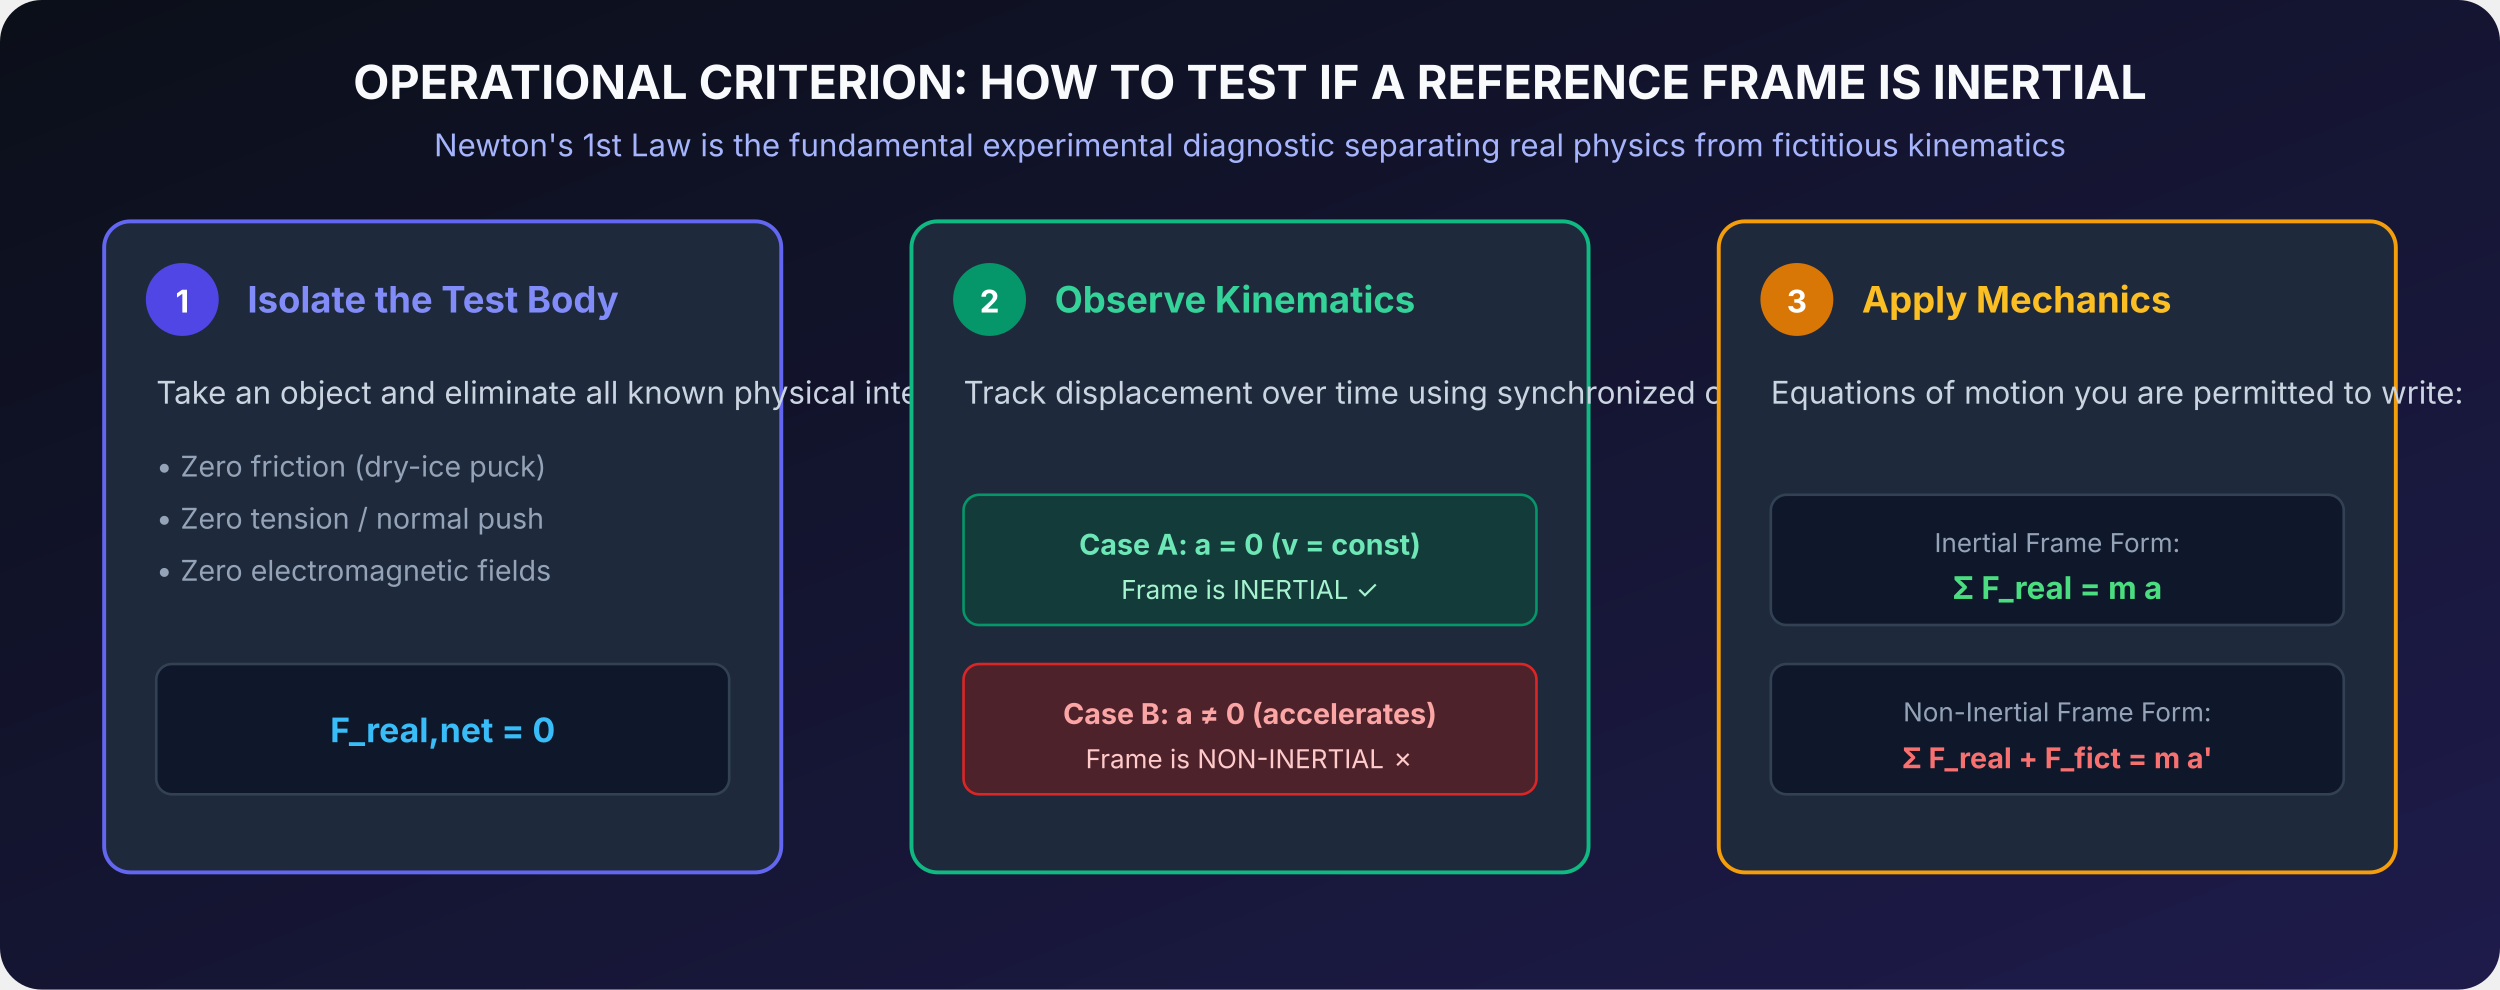
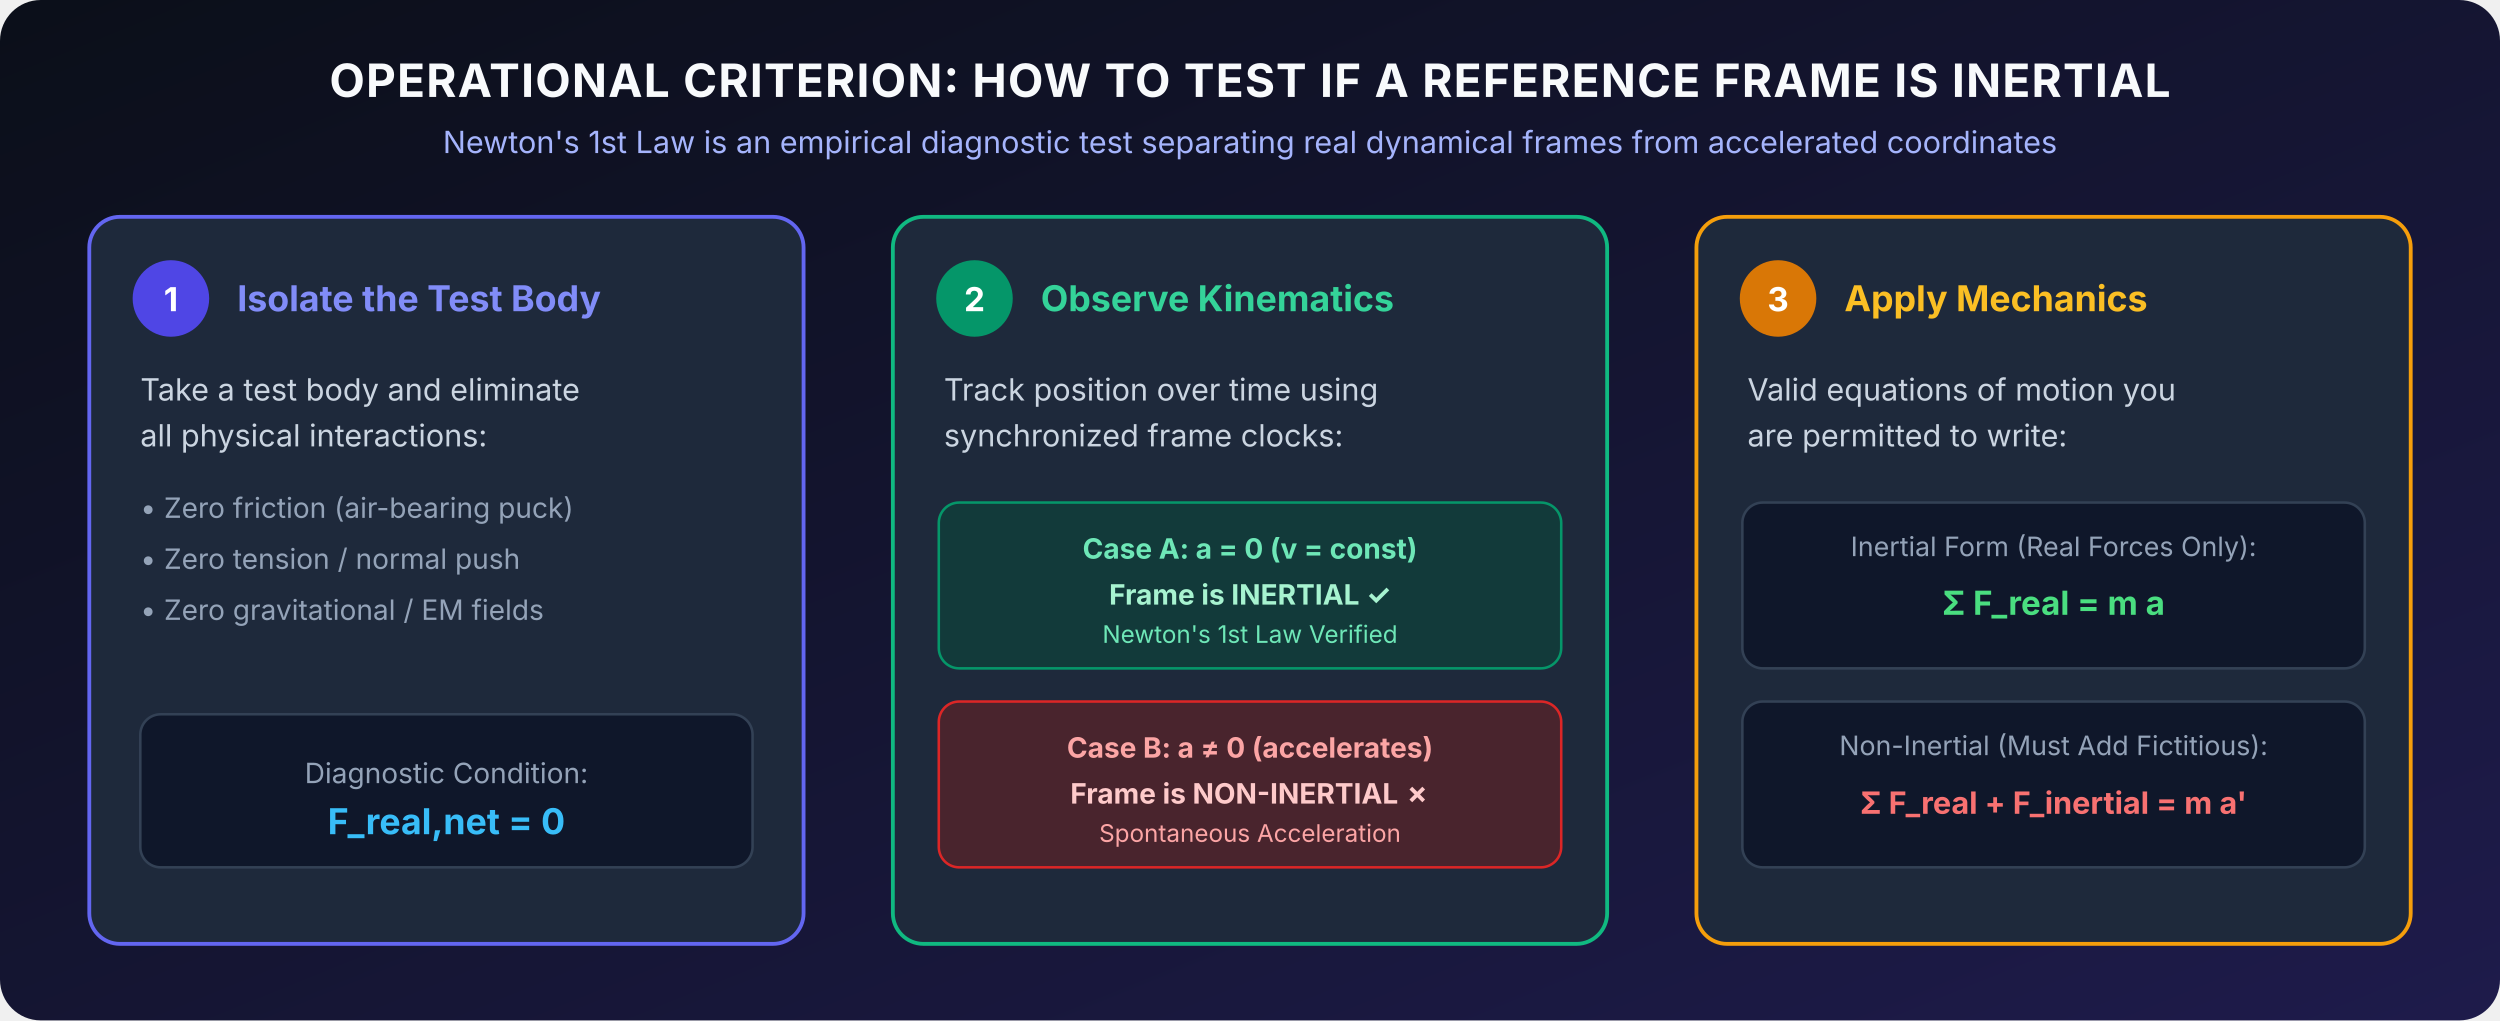
- <svg xmlns="http://www.w3.org/2000/svg" viewBox="0 0 960 380" width="100%" height="100%">
+ <svg xmlns="http://www.w3.org/2000/svg" viewBox="0 0 980 400" width="100%" height="100%">
  <defs>
-     <linearGradient id="bgGrad3" x1="0%" y1="0%" x2="100%" y2="100%">
+     <linearGradient id="bgGradCrit" x1="0%" y1="0%" x2="100%" y2="100%">
      <stop offset="0%" stop-color="#0b0f19" />
      <stop offset="100%" stop-color="#1e1b4b" />
    </linearGradient>
  </defs>
-   <rect width="960" height="380" rx="16" fill="url(#bgGrad3)" />
-   <text x="480" y="38" font-family="system-ui, -apple-system, sans-serif" font-size="18" font-weight="700" fill="#f8fafc" text-anchor="middle">
+   <rect width="980" height="400" rx="16" fill="url(#bgGradCrit)" />
+   <text x="490" y="38" font-family="system-ui, -apple-system, sans-serif" font-size="18" font-weight="700" fill="#f8fafc" text-anchor="middle" letter-spacing="0.5">
    OPERATIONAL CRITERION: HOW TO TEST IF A REFERENCE FRAME IS INERTIAL
  </text>
-   <text x="480" y="60" font-family="system-ui, -apple-system, sans-serif" font-size="12" fill="#a5b4fc" text-anchor="middle">
-     Newton's 1st Law is the fundamental experimental diagnostic separating real physics from fictitious kinematics
+   <text x="490" y="60" font-family="system-ui, -apple-system, sans-serif" font-size="12" fill="#a5b4fc" text-anchor="middle">
+     Newton's 1st Law is an empirical diagnostic test separating real dynamical frames from accelerated coordinates
  </text>
-   <g transform="translate(40, 85)">
-     <rect width="260" height="250" rx="10" fill="#1e293b" stroke="#6366f1" stroke-width="1.5" />
-     <circle cx="30" cy="30" r="14" fill="#4f46e5" />
-     <text x="30" y="35" font-family="system-ui, -apple-system, sans-serif" font-size="12" font-weight="700" fill="#ffffff" text-anchor="middle">1</text>
-     <text x="55" y="35" font-family="system-ui, -apple-system, sans-serif" font-size="14" font-weight="700" fill="#818cf8">Isolate the Test Body</text>
-     <text x="20" y="70" font-family="system-ui, -apple-system, sans-serif" font-size="12" fill="#cbd5e1">Take an object and eliminate all known physical interactions:</text>
-     <text x="20" y="98" font-family="system-ui, -apple-system, sans-serif" font-size="11" fill="#94a3b8">• Zero friction (dry-ice puck)</text>
-     <text x="20" y="118" font-family="system-ui, -apple-system, sans-serif" font-size="11" fill="#94a3b8">• Zero tension / normal push</text>
-     <text x="20" y="138" font-family="system-ui, -apple-system, sans-serif" font-size="11" fill="#94a3b8">• Zero electromagnetic fields</text>
-     <rect x="20" y="170" width="220" height="50" rx="6" fill="#0f172a" stroke="#334155" stroke-width="1" />
-     <text x="130" y="200" font-family="system-ui, -apple-system, sans-serif" font-size="13" font-weight="700" fill="#38bdf8" text-anchor="middle">F_real,net = 0</text>
+   <g transform="translate(35, 85)">
+     <rect width="280" height="285" rx="12" fill="#1e293b" stroke="#6366f1" stroke-width="1.5" />
+     <circle cx="32" cy="32" r="15" fill="#4f46e5" />
+     <text x="32" y="37" font-family="system-ui, -apple-system, sans-serif" font-size="13" font-weight="700" fill="#ffffff" text-anchor="middle">1</text>
+     <text x="58" y="37" font-family="system-ui, -apple-system, sans-serif" font-size="14" font-weight="700" fill="#818cf8">Isolate the Test Body</text>
+     <text x="20" y="72" font-family="system-ui, -apple-system, sans-serif" font-size="12" fill="#cbd5e1">Take a test body and eliminate</text>
+     <text x="20" y="90" font-family="system-ui, -apple-system, sans-serif" font-size="12" fill="#cbd5e1">all physical interactions:</text>
+     <text x="20" y="118" font-family="system-ui, -apple-system, sans-serif" font-size="11" fill="#94a3b8">• Zero friction (air-bearing puck)</text>
+     <text x="20" y="138" font-family="system-ui, -apple-system, sans-serif" font-size="11" fill="#94a3b8">• Zero tension / normal push</text>
+     <text x="20" y="158" font-family="system-ui, -apple-system, sans-serif" font-size="11" fill="#94a3b8">• Zero gravitational / EM fields</text>
+     <rect x="20" y="195" width="240" height="60" rx="8" fill="#0f172a" stroke="#334155" stroke-width="1" />
+     <text x="140" y="222" font-family="system-ui, -apple-system, sans-serif" font-size="11" fill="#94a3b8" text-anchor="middle">Diagnostic Condition:</text>
+     <text x="140" y="242" font-family="system-ui, -apple-system, sans-serif" font-size="14" font-weight="700" fill="#38bdf8" text-anchor="middle">F_real,net = 0</text>
  </g>
  <g transform="translate(350, 85)">
-     <rect width="260" height="250" rx="10" fill="#1e293b" stroke="#10b981" stroke-width="1.5" />
-     <circle cx="30" cy="30" r="14" fill="#059669" />
-     <text x="30" y="35" font-family="system-ui, -apple-system, sans-serif" font-size="12" font-weight="700" fill="#ffffff" text-anchor="middle">2</text>
-     <text x="55" y="35" font-family="system-ui, -apple-system, sans-serif" font-size="14" font-weight="700" fill="#34d399">Observe Kinematics</text>
-     <text x="20" y="70" font-family="system-ui, -apple-system, sans-serif" font-size="12" fill="#cbd5e1">Track displacement over time using synchronized clocks:</text>
-     <rect x="20" y="105" width="220" height="50" rx="6" fill="#064e3b" fill-opacity="0.5" stroke="#059669" stroke-width="1" />
-     <text x="130" y="128" font-family="system-ui, -apple-system, sans-serif" font-size="11" font-weight="700" fill="#6ee7b7" text-anchor="middle">Case A: a = 0 (v = const)</text>
-     <text x="130" y="145" font-family="system-ui, -apple-system, sans-serif" font-size="10" fill="#a7f3d0" text-anchor="middle">Frame is INERTIAL ✓</text>
-     <rect x="20" y="170" width="220" height="50" rx="6" fill="#7f1d1d" fill-opacity="0.5" stroke="#dc2626" stroke-width="1" />
-     <text x="130" y="193" font-family="system-ui, -apple-system, sans-serif" font-size="11" font-weight="700" fill="#fca5a5" text-anchor="middle">Case B: a ≠ 0 (accelerates)</text>
-     <text x="130" y="210" font-family="system-ui, -apple-system, sans-serif" font-size="10" fill="#fecaca" text-anchor="middle">Frame is NON-INERTIAL ✗</text>
+     <rect width="280" height="285" rx="12" fill="#1e293b" stroke="#10b981" stroke-width="1.5" />
+     <circle cx="32" cy="32" r="15" fill="#059669" />
+     <text x="32" y="37" font-family="system-ui, -apple-system, sans-serif" font-size="13" font-weight="700" fill="#ffffff" text-anchor="middle">2</text>
+     <text x="58" y="37" font-family="system-ui, -apple-system, sans-serif" font-size="14" font-weight="700" fill="#34d399">Observe Kinematics</text>
+     <text x="20" y="72" font-family="system-ui, -apple-system, sans-serif" font-size="12" fill="#cbd5e1">Track position over time using</text>
+     <text x="20" y="90" font-family="system-ui, -apple-system, sans-serif" font-size="12" fill="#cbd5e1">synchronized frame clocks:</text>
+     <rect x="18" y="112" width="244" height="65" rx="8" fill="#064e3b" fill-opacity="0.45" stroke="#059669" stroke-width="1" />
+     <text x="140" y="134" font-family="system-ui, -apple-system, sans-serif" font-size="11" font-weight="700" fill="#6ee7b7" text-anchor="middle">Case A: a = 0 (v = const)</text>
+     <text x="140" y="152" font-family="system-ui, -apple-system, sans-serif" font-size="11" font-weight="700" fill="#a7f3d0" text-anchor="middle">Frame is INERTIAL ✓</text>
+     <text x="140" y="167" font-family="system-ui, -apple-system, sans-serif" font-size="9.5" fill="#6ee7b7" text-anchor="middle">Newton's 1st Law Verified</text>
+     <rect x="18" y="190" width="244" height="65" rx="8" fill="#7f1d1d" fill-opacity="0.45" stroke="#dc2626" stroke-width="1" />
+     <text x="140" y="212" font-family="system-ui, -apple-system, sans-serif" font-size="11" font-weight="700" fill="#fca5a5" text-anchor="middle">Case B: a ≠ 0 (accelerates)</text>
+     <text x="140" y="230" font-family="system-ui, -apple-system, sans-serif" font-size="11" font-weight="700" fill="#fecaca" text-anchor="middle">Frame is NON-INERTIAL ✗</text>
+     <text x="140" y="245" font-family="system-ui, -apple-system, sans-serif" font-size="9.5" fill="#fca5a5" text-anchor="middle">Spontaneous Acceleration</text>
  </g>
-   <g transform="translate(660, 85)">
-     <rect width="260" height="250" rx="10" fill="#1e293b" stroke="#f59e0b" stroke-width="1.5" />
-     <circle cx="30" cy="30" r="14" fill="#d97706" />
-     <text x="30" y="35" font-family="system-ui, -apple-system, sans-serif" font-size="12" font-weight="700" fill="#ffffff" text-anchor="middle">3</text>
-     <text x="55" y="35" font-family="system-ui, -apple-system, sans-serif" font-size="14" font-weight="700" fill="#fbbf24">Apply Mechanics</text>
-     <text x="20" y="70" font-family="system-ui, -apple-system, sans-serif" font-size="12" fill="#cbd5e1">Equations of motion you are permitted to write:</text>
-     <rect x="20" y="105" width="220" height="50" rx="6" fill="#0f172a" stroke="#334155" stroke-width="1" />
-     <text x="130" y="127" font-family="system-ui, -apple-system, sans-serif" font-size="10" fill="#94a3b8" text-anchor="middle">Inertial Frame Form:</text>
-     <text x="130" y="145" font-family="system-ui, -apple-system, sans-serif" font-size="12" font-weight="700" fill="#4ade80" text-anchor="middle">Σ F_real = m a</text>
-     <rect x="20" y="170" width="220" height="50" rx="6" fill="#0f172a" stroke="#334155" stroke-width="1" />
-     <text x="130" y="192" font-family="system-ui, -apple-system, sans-serif" font-size="10" fill="#94a3b8" text-anchor="middle">Non-Inertial Frame Form:</text>
-     <text x="130" y="210" font-family="system-ui, -apple-system, sans-serif" font-size="11" font-weight="700" fill="#f87171" text-anchor="middle">Σ F_real + F_fict = m a'</text>
+   <g transform="translate(665, 85)">
+     <rect width="280" height="285" rx="12" fill="#1e293b" stroke="#f59e0b" stroke-width="1.5" />
+     <circle cx="32" cy="32" r="15" fill="#d97706" />
+     <text x="32" y="37" font-family="system-ui, -apple-system, sans-serif" font-size="13" font-weight="700" fill="#ffffff" text-anchor="middle">3</text>
+     <text x="58" y="37" font-family="system-ui, -apple-system, sans-serif" font-size="14" font-weight="700" fill="#fbbf24">Apply Mechanics</text>
+     <text x="20" y="72" font-family="system-ui, -apple-system, sans-serif" font-size="12" fill="#cbd5e1">Valid equations of motion you</text>
+     <text x="20" y="90" font-family="system-ui, -apple-system, sans-serif" font-size="12" fill="#cbd5e1">are permitted to write:</text>
+     <rect x="18" y="112" width="244" height="65" rx="8" fill="#0f172a" stroke="#334155" stroke-width="1" />
+     <text x="140" y="133" font-family="system-ui, -apple-system, sans-serif" font-size="10.5" fill="#94a3b8" text-anchor="middle">Inertial Form (Real Forces Only):</text>
+     <text x="140" y="156" font-family="system-ui, -apple-system, sans-serif" font-size="13" font-weight="700" fill="#4ade80" text-anchor="middle">Σ F_real = m a</text>
+     <rect x="18" y="190" width="244" height="65" rx="8" fill="#0f172a" stroke="#334155" stroke-width="1" />
+     <text x="140" y="211" font-family="system-ui, -apple-system, sans-serif" font-size="10.5" fill="#94a3b8" text-anchor="middle">Non-Inertial (Must Add Fictitious):</text>
+     <text x="140" y="234" font-family="system-ui, -apple-system, sans-serif" font-size="12" font-weight="700" fill="#f87171" text-anchor="middle">Σ F_real + F_inertial = m a'</text>
  </g>
</svg>
